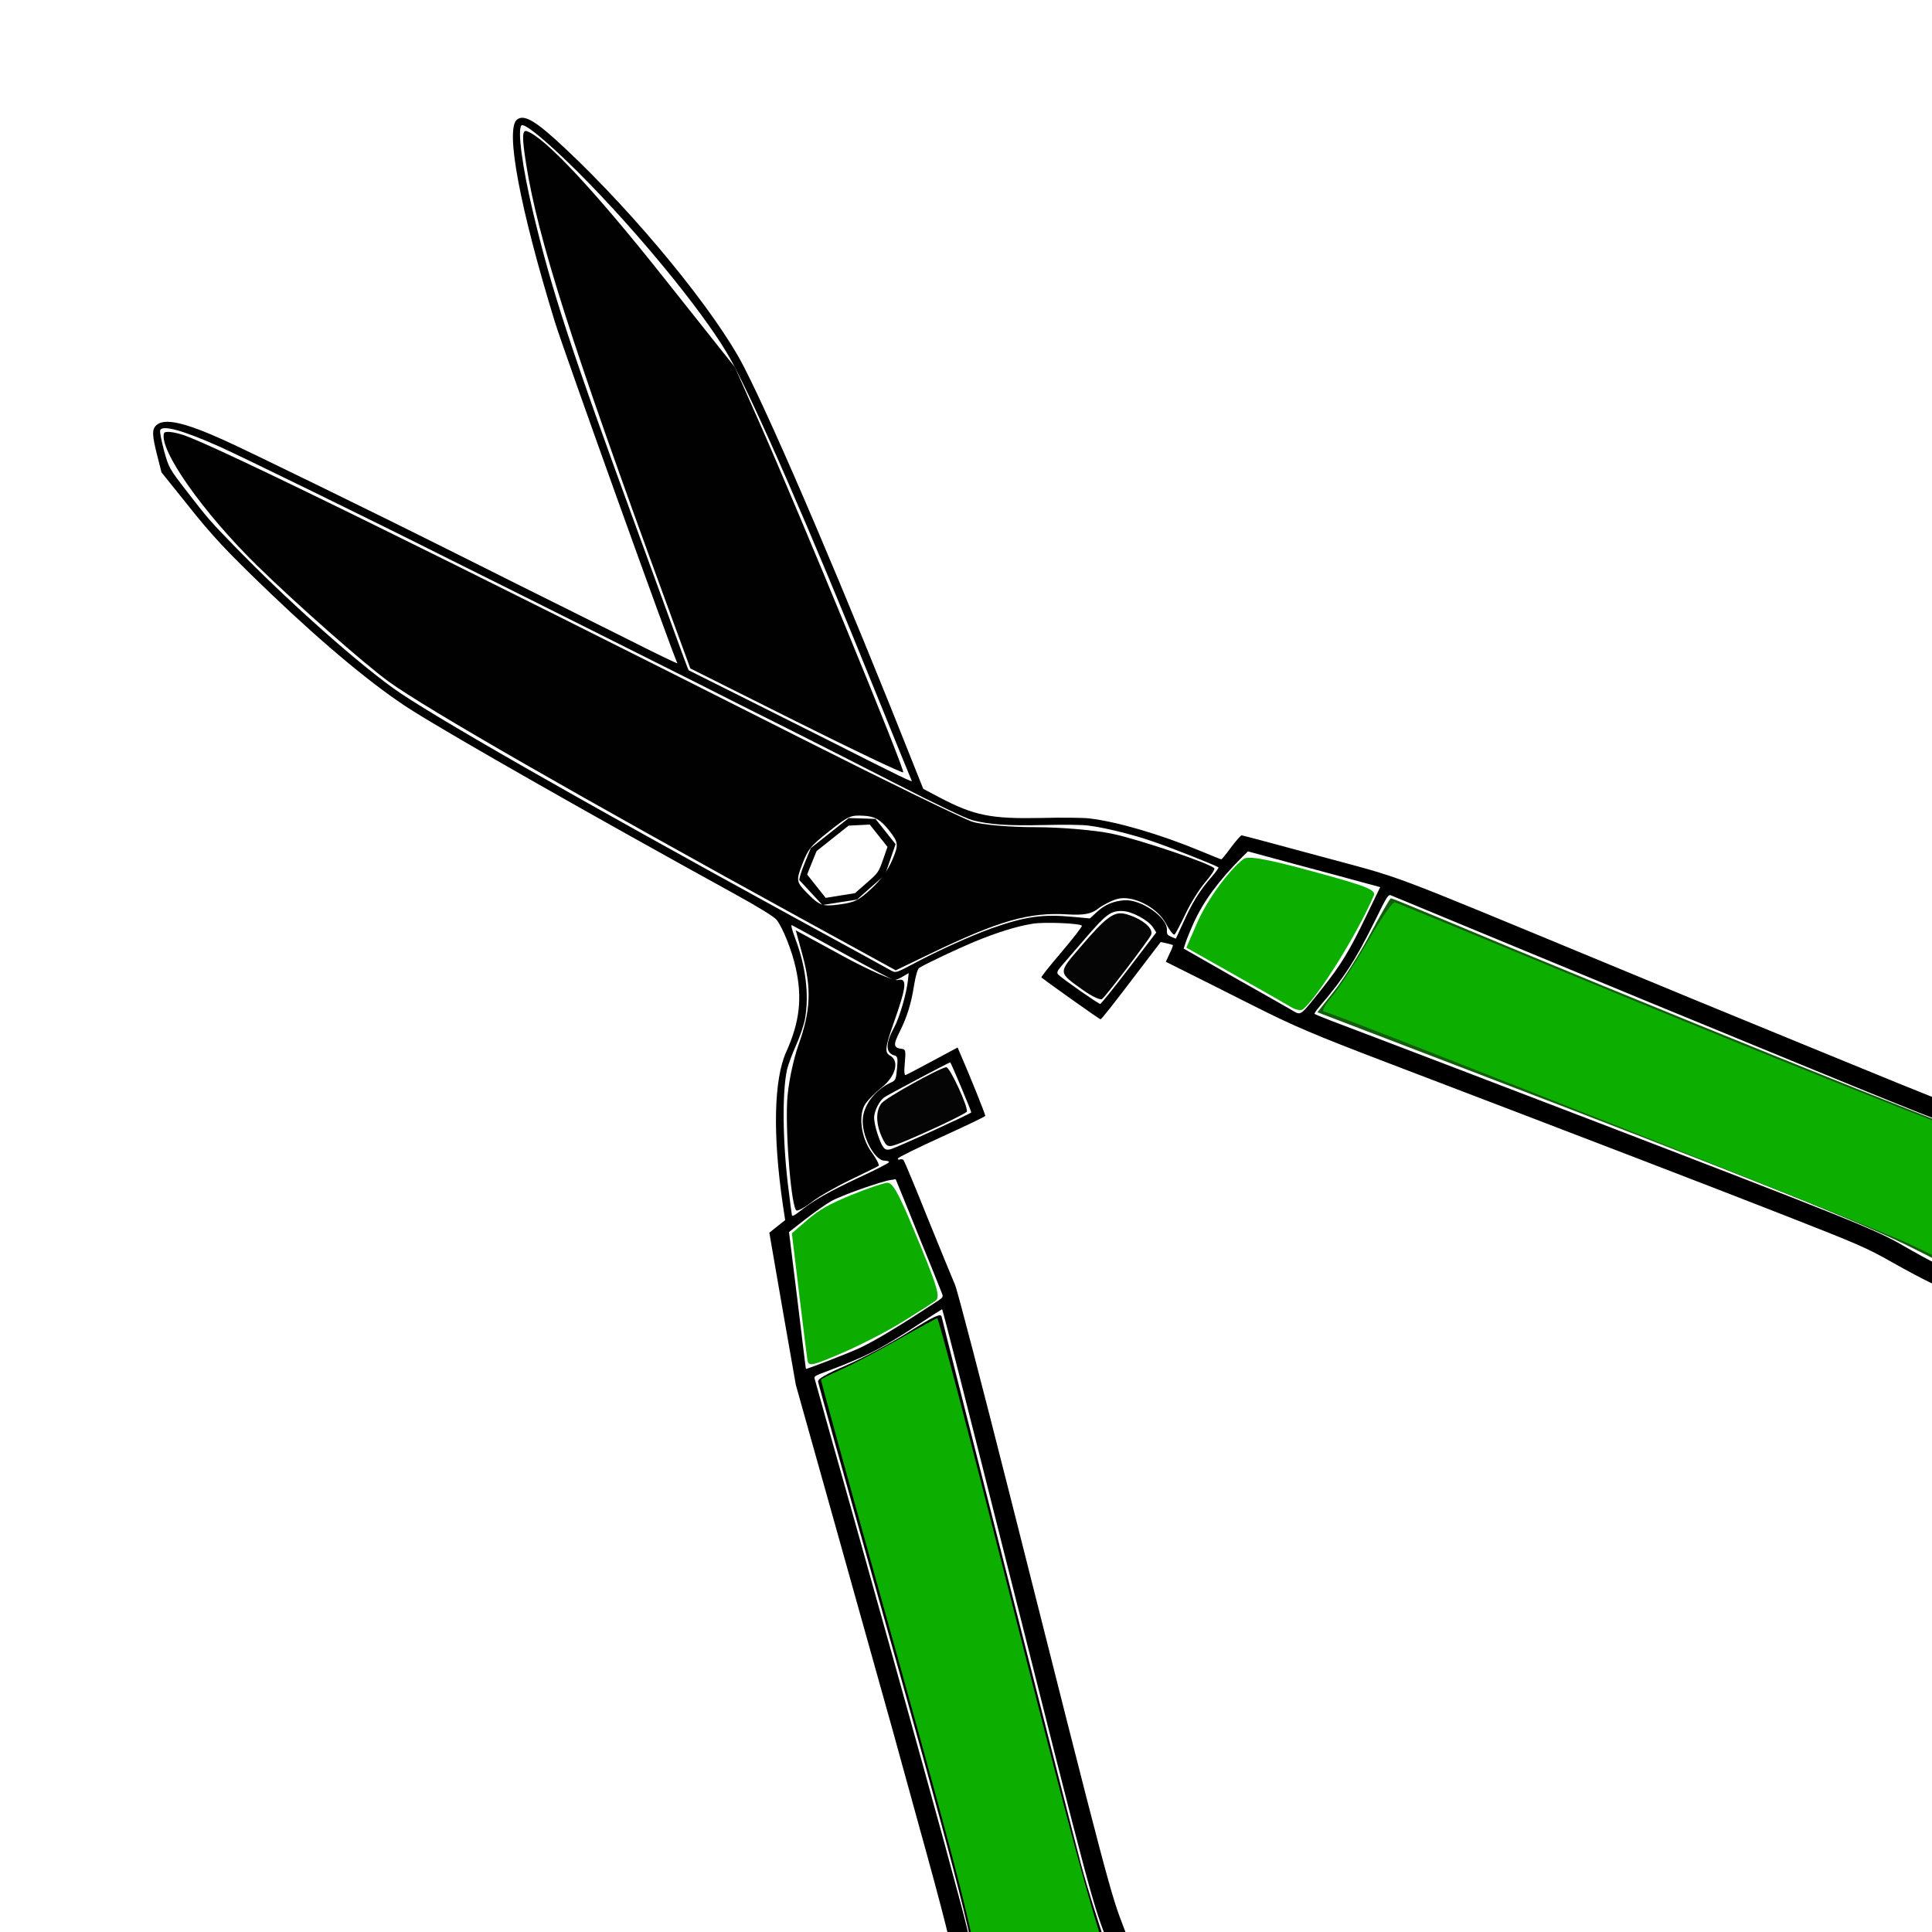
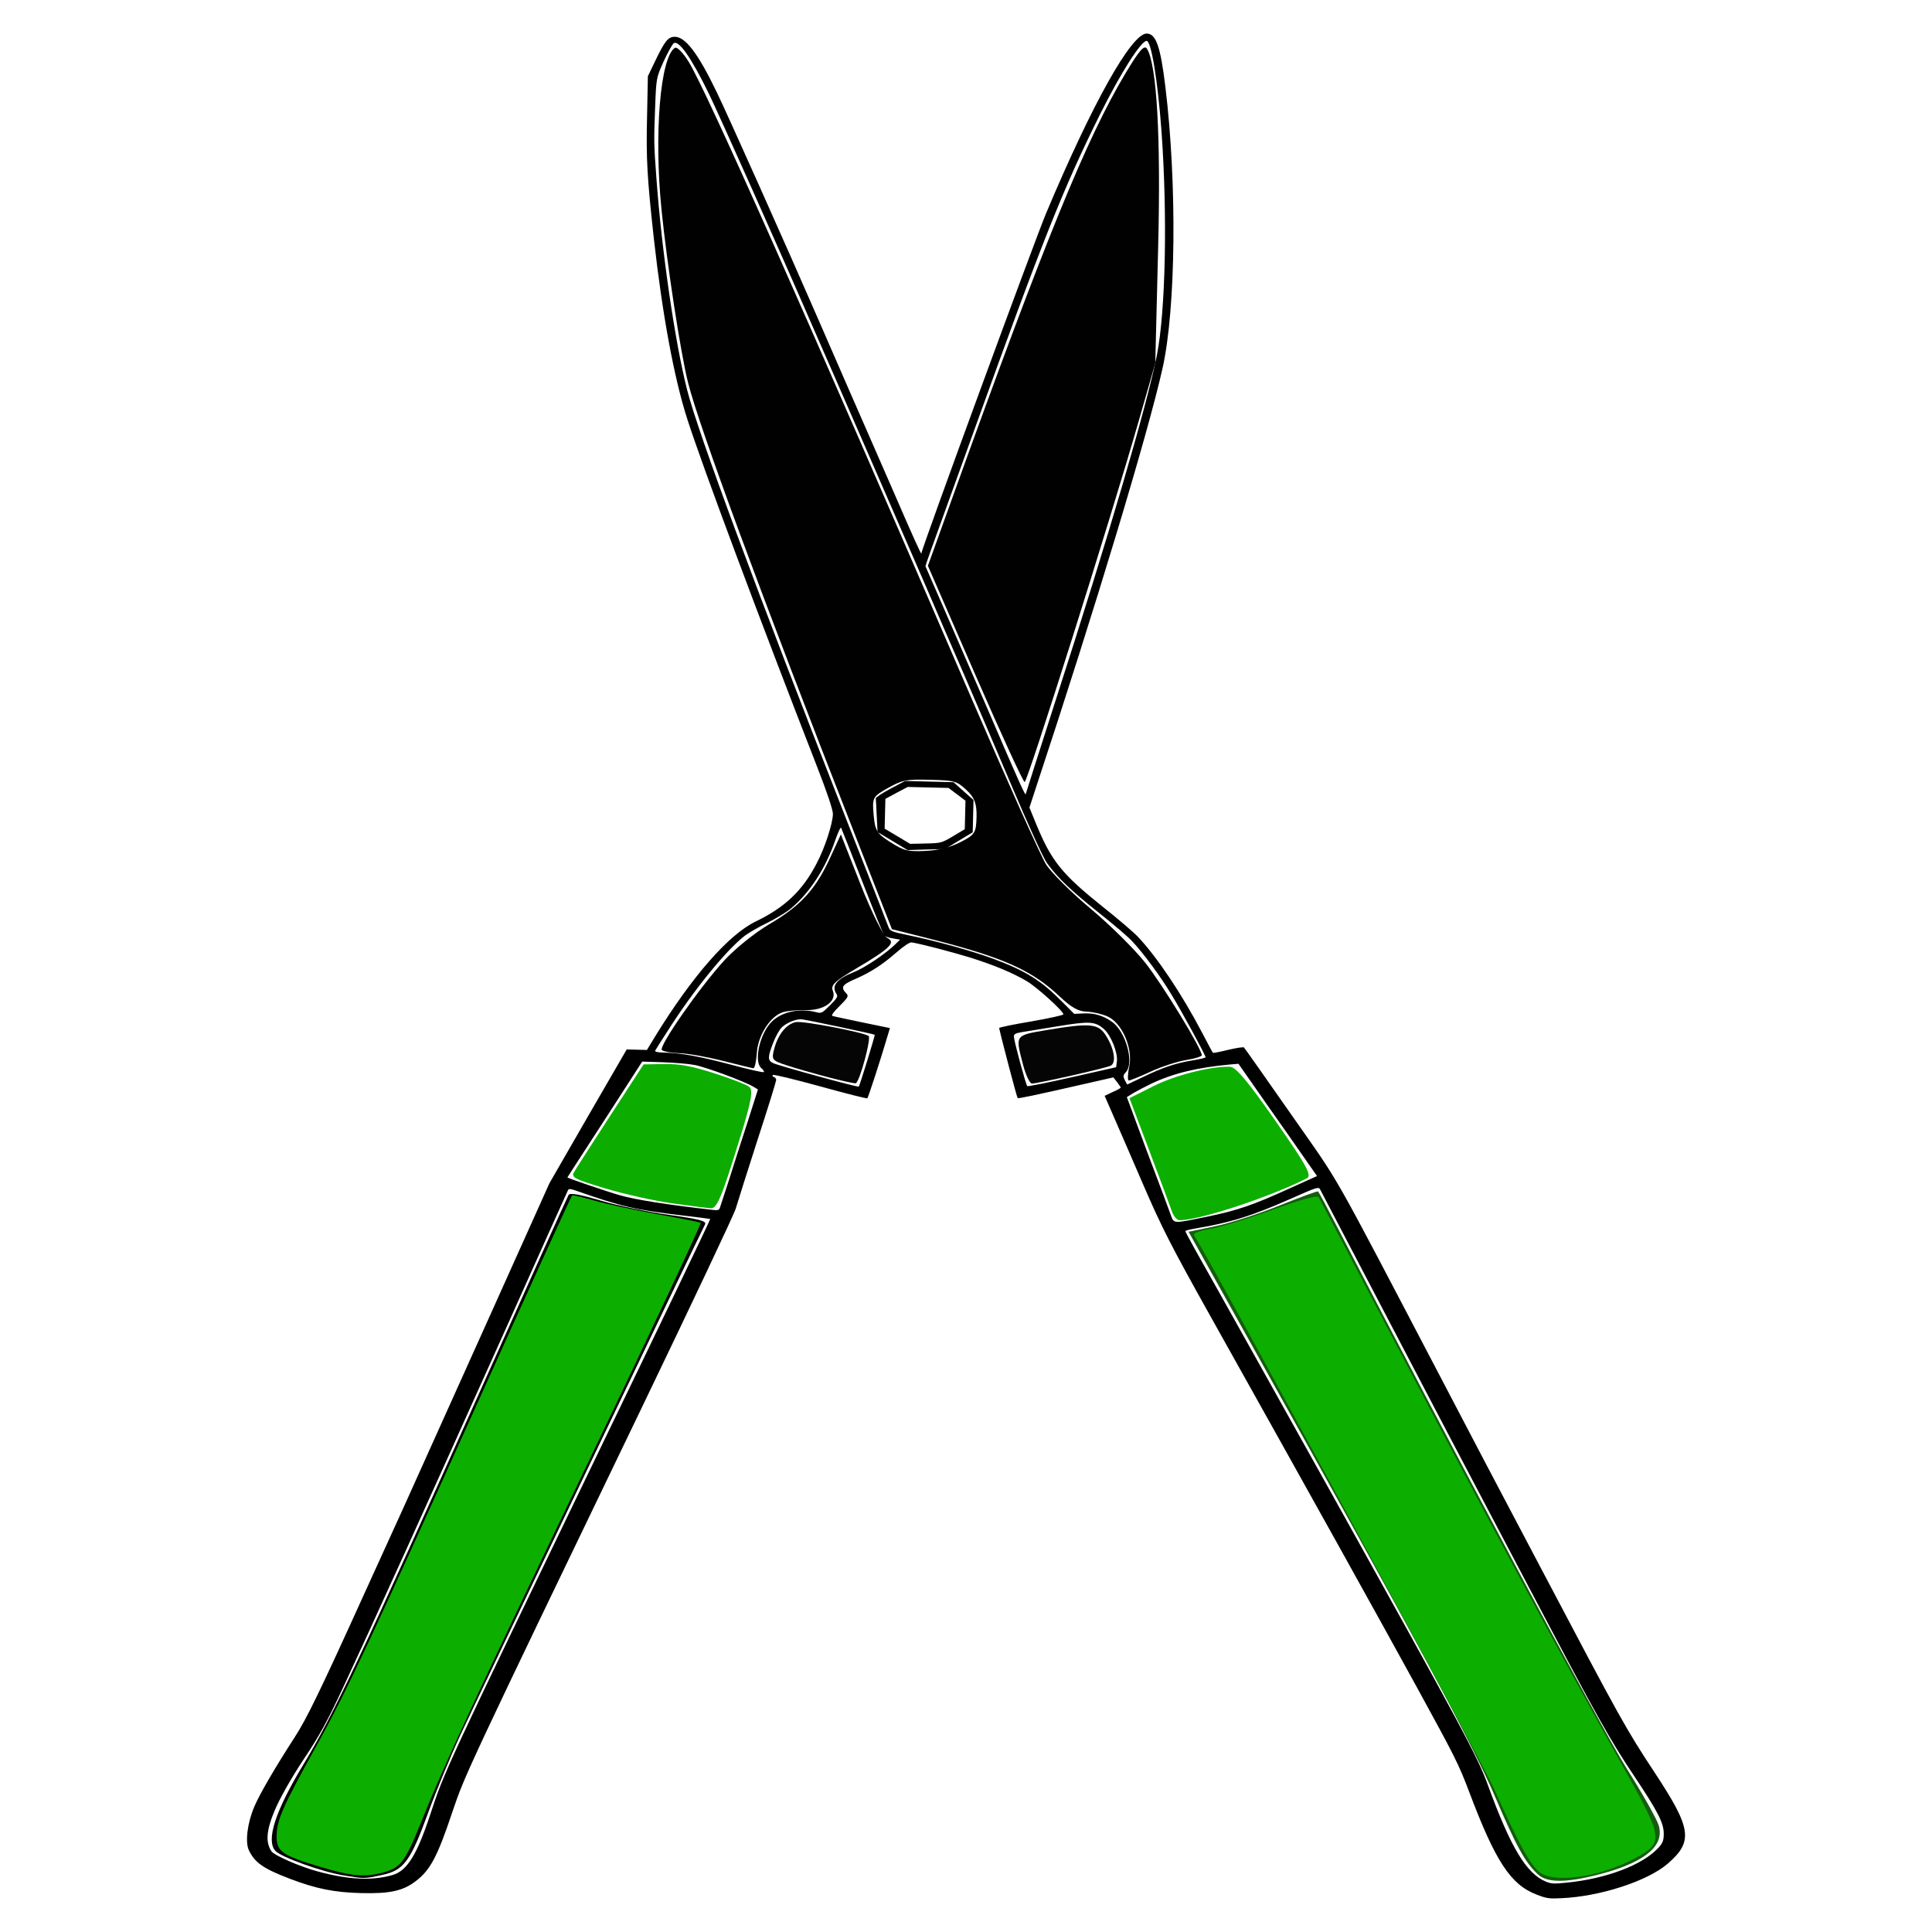
<svg xmlns="http://www.w3.org/2000/svg" width="140mm" height="140mm" viewBox="0 0 140 140" version="1.1" id="svg1">
  <defs id="defs1" />
-   <path d="m 71.959,151.412 c 0.902,0.412 1.666,0.348 3.642,-0.339 1.876,-0.648 3.068,-1.295 4.591,-2.505 1.614,-1.282 2.207,-2.052 2.464,-3.153 0.312,-1.335 0.084,-2.391 -1.178,-5.614 -1.022,-2.64 -1.069,-2.792 -8.337,-31.614 -1.992,-7.875 -3.755,-14.668 -3.935,-15.082 -0.18,-0.414 -1.072,-2.586 -1.98,-4.827 -0.897,-2.25 -1.69,-4.134 -1.749,-4.209 -0.053,-0.067 -0.181,-0.087 -0.28,-0.049 -0.081,0.038 -0.144,0.006 -0.131,-0.072 0.012,-0.078 1.44,-0.777 3.168,-1.566 1.717,-0.779 3.14,-1.461 3.165,-1.523 0.012,-0.078 -1.025,-2.691 -1.877,-4.65 l -0.13,-0.304 -1.793,0.963 c -0.99,0.528 -1.875,1 -1.963,1.029 -0.104,0.056 -0.133,-0.261 -0.07,-0.882 0.075,-0.793 0.05,-0.964 -0.145,-0.999 -0.691,-0.076 -0.729,-0.264 -0.208,-1.289 0.519,-1.051 0.816,-2.007 1.021,-3.311 0.116,-0.717 0.26,-1.212 0.387,-1.286 0.616,-0.367 2.709,-1.35 3.946,-1.871 1.704,-0.702 3.056,-1.123 4.268,-1.325 0.856,-0.136 3.424,-0.03 3.563,0.145 0.04,0.05 -0.62,0.9 -1.461,1.894 -0.848,0.986 -1.503,1.819 -1.476,1.852 0.422,0.344 4.213,3.04 4.285,3.037 0.072,-0.003 0.722,-0.818 3.098,-3.942 l 1.262,-1.655 0.421,0.087 c 0.226,0.051 0.441,0.112 0.461,0.137 0.026,0.033 -0.085,0.312 -0.243,0.628 l -0.265,0.577 1.385,0.693 c 0.767,0.382 2.982,1.49 4.904,2.463 3.026,1.523 4.373,2.098 9.802,4.171 14.734,5.62 23.411,8.959 28.819,11.077 5.278,2.071 5.805,2.291 7.717,3.368 4.67,2.636 6.601,3.222 8.495,2.573 0.734,-0.243 0.895,-0.344 1.548,-0.945 2.086,-1.901 4.009,-4.965 4.32,-6.883 0.388,-2.428 -0.306,-3.045 -4.958,-4.445 -3.626,-1.087 -4.43,-1.4 -15.739,-6.045 -1.4,-0.573 -3.377,-1.38 -4.399,-1.805 -1.034,-0.415 -5.286,-2.174 -9.457,-3.901 -17.144,-7.09 -14.927,-6.251 -21.204,-7.954 -3.081,-0.836 -5.659,-1.524 -5.738,-1.529 -0.061,-0.006 -0.41,0.394 -0.761,0.862 -0.355,0.486 -0.676,0.876 -0.712,0.878 -0.036,0.001 -0.724,-0.281 -1.523,-0.611 -2.925,-1.209 -6.046,-2.127 -8.065,-2.358 -0.449,-0.051 -1.983,-0.069 -3.399,-0.031 -3.722,0.076 -4.911,-0.162 -7.455,-1.497 L 66.902,57.162 66.358,55.8 C 61.313,43.054 56.143,30.923 53.883,26.536 51.86,22.613 46.126,15.605 40.971,10.772 38.841,8.768 37.986,8.251 37.463,8.667 c -0.864,0.686 0.199,6.364 2.744,14.656 0.63,2.054 8.623,24.321 8.876,24.732 0.066,0.083 -1.31,-0.576 -4.125,-1.996 -1.354,-0.677 -3.319,-1.658 -4.36,-2.175 -1.84,-0.916 -3.767,-1.872 -8.297,-4.144 -4.53,-2.272 -14.621,-7.205 -16.05,-7.836 -2.897,-1.313 -4.35,-1.626 -4.924,-1.089 -0.326,0.313 -0.316,0.699 0.088,2.281 l 0.287,1.131 1.831,2.282 c 1.886,2.374 2.851,3.402 6.05,6.472 4.006,3.829 7.588,6.799 10.235,8.474 3.05,1.926 13.296,7.754 23.341,13.282 1.741,0.954 2.936,1.69 3.115,1.914 0.443,0.558 1.126,2.258 1.391,3.501 0.483,2.171 0.279,3.922 -0.689,6.064 -0.901,1.993 -0.989,5.99 -0.254,11.045 l 0.174,1.153 -0.58,0.46 -0.568,0.451 0.955,5.519 0.966,5.51 3.051,10.865 c 1.674,5.981 3.445,12.318 3.947,14.094 0.484,1.776 1.291,4.682 1.781,6.466 2.029,7.315 2.613,9.637 2.801,11.227 0.321,2.598 0.683,4.757 0.983,5.741 0.364,1.205 1.131,2.404 1.727,2.664 z m -0.392,-3.317 c -0.296,-0.933 -0.615,-2.664 -0.791,-4.263 -0.217,-2.07 -0.46,-3.263 -1.139,-5.821 -1.275,-4.803 -3.736,-13.664 -7.671,-27.672 -1.604,-5.683 -2.932,-10.389 -2.945,-10.474 -0.021,-0.119 0.088,-0.192 0.504,-0.346 3.242,-1.216 4.17,-1.682 7.051,-3.562 0.901,-0.593 1.665,-1.078 1.694,-1.088 0.036,-0.001 2.09,8.069 4.563,17.926 6.377,25.344 6.324,25.114 7.533,28.176 1.155,2.901 1.337,4.251 0.718,5.151 -0.863,1.27 -2.242,2.311 -4.307,3.259 -1.233,0.572 -3.146,1.127 -3.513,1.038 -0.736,-0.203 -1.243,-0.888 -1.696,-2.322 z M 57.788,94.227 57.175,89.279 58.352,88.357 c 0.654,-0.506 1.495,-1.106 1.882,-1.318 0.687,-0.396 3.564,-1.418 4.307,-1.532 l 0.363,-0.057 0.965,2.359 c 0.522,1.311 1.262,3.128 1.648,4.058 0.375,0.939 0.72,1.793 0.765,1.92 0.072,0.16 0.007,0.266 -0.251,0.431 -2.77,1.834 -4.844,3.073 -5.875,3.525 -0.932,0.414 -3.727,1.493 -3.76,1.451 -0.007,-0.008 -0.277,-2.239 -0.608,-4.966 z M 11.888,32.665 c -0.183,-0.697 -0.315,-1.353 -0.282,-1.475 0.125,-0.426 1.64,-0.012 4.281,1.165 1.647,0.743 10.978,5.302 16.594,8.125 1.191,0.589 3.007,1.498 4.048,2.016 3.624,1.809 9.407,4.702 14.187,7.101 1.679,0.854 4.462,2.257 6.178,3.11 1.722,0.861 5.299,2.68 7.959,4.045 2.879,1.477 5.152,2.565 5.618,2.685 1.274,0.32 2.548,0.408 5.189,0.348 1.362,-0.036 2.8,-0.023 3.201,0.039 1.171,0.144 3.197,0.64 4.603,1.127 1.417,0.477 4.748,1.8 4.834,1.908 0.026,0.033 -0.242,0.396 -0.591,0.796 -0.793,0.915 -1.32,1.769 -1.977,3.228 l -0.524,1.137 -0.328,-0.133 c -0.279,-0.118 -0.339,-0.193 -0.319,-0.494 0.054,-0.912 -1.89,-2.263 -3.12,-2.155 -0.765,0.064 -1.377,0.32 -1.935,0.831 L 78.977,66.552 77.797,66.443 c -2.228,-0.214 -3.495,-0.036 -5.927,0.822 -1.5,0.539 -3.944,1.639 -5.749,2.61 -1.146,0.611 -1.222,0.631 -1.517,0.471 -0.169,-0.096 -3.338,-1.846 -7.056,-3.866 C 41.57,57.732 31.038,51.708 28.468,49.85 25.556,47.747 20.617,43.327 16.893,39.478 15.171,37.707 15.005,37.499 13.579,35.656 12.245,33.93 12.245,33.93 11.888,32.665 Z m 45.283,53.763 c -0.462,-3.451 -0.507,-7.22 -0.143,-8.908 0.093,-0.373 0.388,-1.192 0.674,-1.812 0.279,-0.629 0.565,-1.482 0.632,-1.888 0.311,-1.755 0.045,-3.84 -0.712,-5.821 -0.216,-0.576 -0.331,-1 -0.244,-0.961 0.087,0.04 1.752,0.945 3.7,2.021 1.941,1.067 3.611,1.955 3.707,1.96 0.103,0.013 0.372,-0.092 0.619,-0.247 l 0.444,-0.258 -0.05,0.474 c -0.097,0.974 -0.616,2.772 -1.015,3.483 -0.63,1.167 -0.624,1.828 0.045,2.016 0.208,0.052 0.244,0.214 0.175,0.921 -0.082,0.853 -0.087,0.871 -0.505,1.067 -1.057,0.513 -1.86,1.532 -1.969,2.515 -0.146,1.217 0.815,3.103 1.567,3.117 0.204,6.6e-4 0.341,0.055 0.326,0.108 -0.019,0.069 -0.981,0.562 -2.162,1.106 -2.174,1.02 -3.311,1.666 -4.3,2.451 -0.386,0.307 -0.561,0.391 -0.575,0.28 -0.017,-0.068 -0.119,-0.803 -0.214,-1.623 z m 6.416,-4.268 c -0.153,-0.449 -0.266,-1.012 -0.242,-1.262 0.05,-0.474 0.371,-1.096 0.712,-1.367 0.193,-0.153 4.708,-2.544 4.798,-2.548 0.054,-0.002 1.539,3.547 1.526,3.625 -0.006,0.086 -5.445,2.573 -5.865,2.675 -0.419,0.102 -0.57,-0.064 -0.929,-1.123 z M 48.713,45.372 C 48.074,43.61 46.964,40.579 46.257,38.64 41.298,25.092 39.999,21.124 38.617,15.346 37.846,12.113 37.476,9.336 37.794,9.083 c 0.261,-0.208 2.449,1.683 5.003,4.314 4.278,4.428 8.602,9.826 10.169,12.685 1.818,3.339 5.707,12.248 10.363,23.781 1.487,3.669 2.724,6.696 2.737,6.712 0.132,0.167 -0.796,-0.278 -5.883,-2.855 -4.811,-2.416 -10.226,-5.125 -10.282,-5.149 -0.018,6.96e-4 -0.55,-1.439 -1.189,-3.2 z m 28.173,24.662 c 0.206,-0.231 0.976,-1.128 1.719,-1.99 1.552,-1.803 1.877,-2.048 2.726,-2.029 0.68,0.017 1.875,0.657 2.22,1.185 l 0.237,0.369 -1.981,2.593 c -1.081,1.416 -2.024,2.586 -2.078,2.588 -0.126,0.005 -2.792,-1.858 -3.04,-2.123 -0.13,-0.141 -0.079,-0.263 0.197,-0.592 z m 9.606,-3.146 c 0.731,-1.6 1.809,-3.067 3.523,-4.783 l 0.415,-0.411 3.545,0.962 c 1.949,0.517 4.102,1.103 4.789,1.291 l 1.251,0.338 -1.003,2.074 c -1.217,2.529 -1.829,3.532 -3.15,5.206 -1.707,2.144 -1.56,2.027 -2.237,1.641 -0.314,-0.185 -2.208,-1.263 -4.22,-2.395 l -3.632,-2.075 0.167,-0.513 c 0.105,-0.287 0.35,-0.89 0.552,-1.335 z m 9.116,6.061 c 1.762,-2.052 2.611,-3.365 4.004,-6.184 0.942,-1.917 0.986,-1.979 1.223,-1.868 0.136,0.055 1.766,0.73 3.62,1.5 1.853,0.77 4.587,1.9 6.074,2.513 8.504,3.518 9.942,4.114 15.989,6.594 1.177,0.478 3.254,1.342 4.623,1.899 9.636,3.963 11.312,4.602 14.334,5.49 3.022,0.888 3.884,1.249 4.385,1.857 0.296,0.349 0.378,0.569 0.351,1.025 -0.081,1.695 -1.465,4.153 -3.497,6.216 -0.621,0.642 -0.786,0.76 -1.168,0.887 -1.463,0.469 -3.553,-0.249 -7.707,-2.655 -1.864,-1.087 -3.884,-1.902 -22.424,-9.023 -2.826,-1.084 -16.832,-6.441 -18.834,-7.187 -0.699,-0.273 -1.293,-0.508 -1.32,-0.541 -0.038,-0.024 0.125,-0.262 0.347,-0.52 z" id="path1" style="fill:#000000;stroke:none;stroke-width:0.012" />
-   <path d="m 58.809,64.732 0.783,0.846 1.254,-0.195 1.254,-0.195 1.011,-0.898 1.017,-0.89 0.382,-1.105 0.387,-1.123 -0.728,-0.916 -0.728,-0.916 -0.97,-0.031 -0.97,-0.031 -1.375,1.092 -1.375,1.092 -0.459,1.126 c -0.249,0.619 -0.415,1.158 -0.357,1.208 0.051,0.041 0.443,0.464 0.874,0.937 z m 0.019,-2.216 0.347,-0.846 1.159,-0.921 1.159,-0.921 0.767,-0.038 0.767,-0.038 0.642,0.808 0.642,0.808 -0.328,0.94 c -0.319,0.905 -0.346,0.941 -1.177,1.669 l -0.853,0.746 -1.07,0.17 -1.052,0.17 -0.675,-0.85 -0.668,-0.841 z" id="path2" style="fill:#000000;stroke:none;stroke-width:0.012" />
-   <path style="fill:#145d0f;fill-opacity:1;fill-rule:nonzero;stroke:none;stroke-width:0.259" d="m 144.751,92.85 c -1.261,-0.063 -2.492,-0.543 -6.072,-2.367 -3.452,-1.759 -11.728,-5.073 -33.157,-13.278 l -10.059,-3.852 1.228,-1.55 c 0.676,-0.853 1.848,-2.711 2.606,-4.13 0.758,-1.419 1.429,-2.58 1.493,-2.58 0.064,-1.36e-4 1.326,0.507 2.805,1.128 16.05,6.73 38.024,15.605 41.056,16.582 2.093,0.674 4.137,1.445 4.543,1.715 1.359,0.901 0.892,2.924 -1.372,5.938 -1.265,1.684 -2.231,2.437 -3.072,2.395 z" id="path53" />
-   <path style="fill:#000100;fill-opacity:1;fill-rule:nonzero;stroke:none;stroke-width:0.259" d="m 78.396,148.4 c -1.364,0.807 -4.352,1.903 -4.945,1.813 -1.029,-0.156 -1.855,-2.215 -2.455,-6.12 -0.648,-4.217 -1.828,-8.753 -7.688,-29.549 -2.194,-7.786 -4.008,-14.28 -4.031,-14.43 -0.029,-0.19 0.598,-0.55 2.069,-1.186 1.161,-0.502 3.169,-1.574 4.462,-2.382 1.884,-1.177 2.367,-1.402 2.427,-1.13 0.207,0.937 9.414,37.114 10.105,39.704 0.441,1.652 1.262,4.28 1.825,5.839 1.286,3.562 1.335,4.363 0.343,5.631 -0.827,1.058 -0.795,1.03 -2.111,1.809 z" id="path54" />
-   <path style="fill:#000100;fill-opacity:1;fill-rule:nonzero;stroke:none;stroke-width:0.259" d="M 57.662,52.261 50.023,48.437 48.217,43.505 C 41.399,24.885 38.98,17.303 38.123,11.868 37.82,9.948 37.833,9.389 38.177,9.506 c 1.301,0.443 4.871,4.255 9.818,10.484 l 5.258,6.62 1.768,3.994 c 2.97,6.708 10.589,25.236 10.43,25.362 -0.082,0.065 -3.587,-1.602 -7.789,-3.706 z" id="path56" />
-   <path style="fill:#000100;fill-opacity:1;fill-rule:nonzero;stroke:none;stroke-width:0.259" d="m 61.623,85.494 c -1.043,0.5 -2.283,1.211 -2.757,1.58 -0.473,0.369 -0.984,0.661 -1.134,0.649 -0.357,-0.028 -0.813,-5.196 -0.695,-7.872 0.052,-1.17 0.42,-3 0.84,-4.178 0.871,-2.44 0.937,-4.037 0.269,-6.489 l -0.481,-1.767 3.424,1.867 c 1.884,1.028 3.664,1.808 3.959,1.735 0.715,-0.176 0.656,0.441 -0.296,3.13 -0.612,1.728 -0.657,2.131 -0.262,2.34 0.708,0.376 0.419,1.502 -0.591,2.304 -0.448,0.356 -0.979,0.888 -1.181,1.182 -0.539,0.786 -0.335,2.452 0.427,3.497 0.367,0.503 0.601,0.959 0.52,1.013 -0.081,0.054 -1,0.508 -2.043,1.008 z" id="path57" />
-   <path style="fill:#0caf00;fill-opacity:1;fill-rule:nonzero;stroke:none;stroke-width:0.259" d="m 76.709,149.008 c -2.716,1.166 -3.18,1.198 -3.918,0.269 -0.7,-0.881 -0.993,-1.915 -1.938,-6.828 -0.843,-4.383 -1.819,-8.093 -7.126,-27.086 -2.35,-8.41 -4.255,-15.337 -4.233,-15.392 0.022,-0.055 0.69,-0.389 1.484,-0.742 0.794,-0.353 2.645,-1.325 4.112,-2.161 1.467,-0.836 2.74,-1.531 2.827,-1.544 0.088,-0.013 2.295,8.379 4.904,18.65 4.749,18.693 5.923,23.079 7.411,27.689 0.947,2.934 0.974,3.462 0.234,4.519 -0.814,1.164 -1.549,1.677 -3.758,2.626 z" id="path59" />
-   <g id="g1" transform="rotate(-41.03451,69.99999,70.00003)">
-     <path style="fill:#000100;fill-opacity:1;fill-rule:nonzero;stroke:none;stroke-width:0.259" d="m 82.952,77.155 c 0.296,-1.307 -0.481,-3.161 -1.523,-3.636 -0.407,-0.186 -1.092,-0.353 -1.522,-0.373 -0.571,-0.026 -1.081,-0.33 -1.89,-1.126 -2.004,-1.972 -4.053,-2.931 -9.386,-4.393 L 65.953,66.893 63.414,59.997 C 56.933,42.395 52.71,30.211 51.971,26.977 51.478,24.823 50.627,18.416 50.306,14.445 49.86,8.944 50.439,3.346 51.518,2.721 c 0.146,-0.085 0.581,0.378 0.965,1.027 1.244,2.101 8.148,18.518 19.461,46.27 2.53,6.207 4.897,11.782 5.259,12.388 0.362,0.606 1.786,2.082 3.164,3.281 1.378,1.198 3.131,3.004 3.896,4.013 1.214,1.6 3.976,6.332 3.956,6.778 -0.004,0.088 -0.527,0.234 -1.162,0.325 -0.635,0.091 -1.792,0.445 -2.57,0.785 -0.778,0.341 -1.495,0.616 -1.592,0.612 -0.097,-0.004 -0.072,-0.475 0.057,-1.045 z M 71.054,60.68 c 1.049,-0.511 1.141,-0.649 1.192,-1.794 0.043,-0.954 -0.115,-1.407 -0.682,-1.958 -0.695,-0.676 -0.846,-0.722 -2.634,-0.804 -1.713,-0.079 -2.008,-0.028 -3.059,0.534 -1.12,0.599 -1.16,0.669 -1.078,1.918 0.075,1.144 0.214,1.381 1.18,2.015 0.984,0.645 1.24,0.714 2.519,0.681 0.958,-0.025 1.796,-0.219 2.561,-0.591 z" id="path55" />
-     <path style="fill:#0caf00;fill-opacity:1;fill-rule:nonzero;stroke:none;stroke-width:0.259" d="m 111.424,136.088 c -0.671,-0.645 -1.445,-2.154 -3.059,-5.964 -0.941,-2.221 -19.528,-38.236 -20.97,-40.63 -0.077,-0.128 0.439,-0.316 1.149,-0.418 0.709,-0.102 2.753,-0.682 4.541,-1.289 2.093,-0.71 3.304,-1.014 3.397,-0.854 0.079,0.137 2.629,5.232 5.665,11.322 6.144,12.323 11.695,23.161 15.533,30.331 2.867,5.357 2.895,5.6 0.759,6.695 -2.641,1.353 -6.04,1.744 -7.016,0.807 z" id="path58" />
-     <path style="fill:#0caf00;fill-opacity:1;fill-rule:nonzero;stroke:none;stroke-width:0.259" d="m 85.821,87.73 c -0.114,-0.357 -0.814,-2.359 -1.555,-4.449 l -1.348,-3.8 1.748,-0.834 c 1.612,-0.77 4.154,-1.361 5.578,-1.297 0.419,0.019 1.28,1.086 3.225,3.999 2.234,3.346 2.577,4.01 2.17,4.204 -2.782,1.33 -7.921,2.901 -9.289,2.84 -0.177,-0.008 -0.415,-0.306 -0.529,-0.663 z" id="path60" />
+   <g id="g2" transform="rotate(39.88577,68.87745,68.44396)">
+     <path d="m 71.959,151.412 c 0.902,0.412 1.666,0.348 3.642,-0.339 1.876,-0.648 3.068,-1.295 4.591,-2.505 1.614,-1.282 2.207,-2.052 2.464,-3.153 0.312,-1.335 0.084,-2.391 -1.178,-5.614 -1.022,-2.64 -1.069,-2.792 -8.337,-31.614 -1.992,-7.875 -3.755,-14.668 -3.935,-15.082 -0.18,-0.414 -1.072,-2.586 -1.98,-4.827 -0.897,-2.25 -1.69,-4.134 -1.749,-4.209 -0.053,-0.067 -0.181,-0.087 -0.28,-0.049 -0.081,0.038 -0.144,0.006 -0.131,-0.072 0.012,-0.078 1.44,-0.777 3.168,-1.566 1.717,-0.779 3.14,-1.461 3.165,-1.523 0.012,-0.078 -1.025,-2.691 -1.877,-4.65 l -0.13,-0.304 -1.793,0.963 c -0.99,0.528 -1.875,1 -1.963,1.029 -0.104,0.056 -0.133,-0.261 -0.07,-0.882 0.075,-0.793 0.05,-0.964 -0.145,-0.999 -0.691,-0.076 -0.729,-0.264 -0.208,-1.289 0.519,-1.051 0.816,-2.007 1.021,-3.311 0.116,-0.717 0.26,-1.212 0.387,-1.286 0.616,-0.367 2.709,-1.35 3.946,-1.871 1.704,-0.702 3.056,-1.123 4.268,-1.325 0.856,-0.136 3.424,-0.03 3.563,0.145 0.04,0.05 -0.62,0.9 -1.461,1.894 -0.848,0.986 -1.503,1.819 -1.476,1.852 0.422,0.344 4.213,3.04 4.285,3.037 0.072,-0.003 0.722,-0.818 3.098,-3.942 l 1.262,-1.655 0.421,0.087 c 0.226,0.051 0.441,0.112 0.461,0.137 0.026,0.033 -0.085,0.312 -0.243,0.628 l -0.265,0.577 1.385,0.693 c 0.767,0.382 2.982,1.49 4.904,2.463 3.026,1.523 4.373,2.098 9.802,4.171 14.734,5.62 23.411,8.959 28.819,11.077 5.278,2.071 5.805,2.291 7.717,3.368 4.67,2.636 6.601,3.222 8.495,2.573 0.734,-0.243 0.895,-0.344 1.548,-0.945 2.086,-1.901 4.009,-4.965 4.32,-6.883 0.388,-2.428 -0.306,-3.045 -4.958,-4.445 -3.626,-1.087 -4.43,-1.4 -15.739,-6.045 -1.4,-0.573 -3.377,-1.38 -4.399,-1.805 -1.034,-0.415 -5.286,-2.174 -9.457,-3.901 -17.144,-7.09 -14.927,-6.251 -21.204,-7.954 -3.081,-0.836 -5.659,-1.524 -5.738,-1.529 -0.061,-0.006 -0.41,0.394 -0.761,0.862 -0.355,0.486 -0.676,0.876 -0.712,0.878 -0.036,0.001 -0.724,-0.281 -1.523,-0.611 -2.925,-1.209 -6.046,-2.127 -8.065,-2.358 -0.449,-0.051 -1.983,-0.069 -3.399,-0.031 -3.722,0.076 -4.911,-0.162 -7.455,-1.497 L 66.902,57.162 66.358,55.8 C 61.313,43.054 56.143,30.923 53.883,26.536 51.86,22.613 46.126,15.605 40.971,10.772 38.841,8.768 37.986,8.251 37.463,8.667 c -0.864,0.686 0.199,6.364 2.744,14.656 0.63,2.054 8.623,24.321 8.876,24.732 0.066,0.083 -1.31,-0.576 -4.125,-1.996 -1.354,-0.677 -3.319,-1.658 -4.36,-2.175 -1.84,-0.916 -3.767,-1.872 -8.297,-4.144 -4.53,-2.272 -14.621,-7.205 -16.05,-7.836 -2.897,-1.313 -4.35,-1.626 -4.924,-1.089 -0.326,0.313 -0.316,0.699 0.088,2.281 l 0.287,1.131 1.831,2.282 c 1.886,2.374 2.851,3.402 6.05,6.472 4.006,3.829 7.588,6.799 10.235,8.474 3.05,1.926 13.296,7.754 23.341,13.282 1.741,0.954 2.936,1.69 3.115,1.914 0.443,0.558 1.126,2.258 1.391,3.501 0.483,2.171 0.279,3.922 -0.689,6.064 -0.901,1.993 -0.989,5.99 -0.254,11.045 l 0.174,1.153 -0.58,0.46 -0.568,0.451 0.955,5.519 0.966,5.51 3.051,10.865 c 1.674,5.981 3.445,12.318 3.947,14.094 0.484,1.776 1.291,4.682 1.781,6.466 2.029,7.315 2.613,9.637 2.801,11.227 0.321,2.598 0.683,4.757 0.983,5.741 0.364,1.205 1.131,2.404 1.727,2.664 z m -0.392,-3.317 c -0.296,-0.933 -0.615,-2.664 -0.791,-4.263 -0.217,-2.07 -0.46,-3.263 -1.139,-5.821 -1.275,-4.803 -3.736,-13.664 -7.671,-27.672 -1.604,-5.683 -2.932,-10.389 -2.945,-10.474 -0.021,-0.119 0.088,-0.192 0.504,-0.346 3.242,-1.216 4.17,-1.682 7.051,-3.562 0.901,-0.593 1.665,-1.078 1.694,-1.088 0.036,-0.001 2.09,8.069 4.563,17.926 6.377,25.344 6.324,25.114 7.533,28.176 1.155,2.901 1.337,4.251 0.718,5.151 -0.863,1.27 -2.242,2.311 -4.307,3.259 -1.233,0.572 -3.146,1.127 -3.513,1.038 -0.736,-0.203 -1.243,-0.888 -1.696,-2.322 z M 57.788,94.227 57.175,89.279 58.352,88.357 c 0.654,-0.506 1.495,-1.106 1.882,-1.318 0.687,-0.396 3.564,-1.418 4.307,-1.532 l 0.363,-0.057 0.965,2.359 c 0.522,1.311 1.262,3.128 1.648,4.058 0.375,0.939 0.72,1.793 0.765,1.92 0.072,0.16 0.007,0.266 -0.251,0.431 -2.77,1.834 -4.844,3.073 -5.875,3.525 -0.932,0.414 -3.727,1.493 -3.76,1.451 -0.007,-0.008 -0.277,-2.239 -0.608,-4.966 z M 11.888,32.665 c -0.183,-0.697 -0.315,-1.353 -0.282,-1.475 0.125,-0.426 1.64,-0.012 4.281,1.165 1.647,0.743 10.978,5.302 16.594,8.125 1.191,0.589 3.007,1.498 4.048,2.016 3.624,1.809 9.407,4.702 14.187,7.101 1.679,0.854 4.462,2.257 6.178,3.11 1.722,0.861 5.299,2.68 7.959,4.045 2.879,1.477 5.152,2.565 5.618,2.685 1.274,0.32 2.548,0.408 5.189,0.348 1.362,-0.036 2.8,-0.023 3.201,0.039 1.171,0.144 3.197,0.64 4.603,1.127 1.417,0.477 4.748,1.8 4.834,1.908 0.026,0.033 -0.242,0.396 -0.591,0.796 -0.793,0.915 -1.32,1.769 -1.977,3.228 l -0.524,1.137 -0.328,-0.133 c -0.279,-0.118 -0.339,-0.193 -0.319,-0.494 0.054,-0.912 -1.89,-2.263 -3.12,-2.155 -0.765,0.064 -1.377,0.32 -1.935,0.831 L 78.977,66.552 77.797,66.443 c -2.228,-0.214 -3.495,-0.036 -5.927,0.822 -1.5,0.539 -3.944,1.639 -5.749,2.61 -1.146,0.611 -1.222,0.631 -1.517,0.471 -0.169,-0.096 -3.338,-1.846 -7.056,-3.866 C 41.57,57.732 31.038,51.708 28.468,49.85 25.556,47.747 20.617,43.327 16.893,39.478 15.171,37.707 15.005,37.499 13.579,35.656 12.245,33.93 12.245,33.93 11.888,32.665 Z m 45.283,53.763 c -0.462,-3.451 -0.507,-7.22 -0.143,-8.908 0.093,-0.373 0.388,-1.192 0.674,-1.812 0.279,-0.629 0.565,-1.482 0.632,-1.888 0.311,-1.755 0.045,-3.84 -0.712,-5.821 -0.216,-0.576 -0.331,-1 -0.244,-0.961 0.087,0.04 1.752,0.945 3.7,2.021 1.941,1.067 3.611,1.955 3.707,1.96 0.103,0.013 0.372,-0.092 0.619,-0.247 l 0.444,-0.258 -0.05,0.474 c -0.097,0.974 -0.616,2.772 -1.015,3.483 -0.63,1.167 -0.624,1.828 0.045,2.016 0.208,0.052 0.244,0.214 0.175,0.921 -0.082,0.853 -0.087,0.871 -0.505,1.067 -1.057,0.513 -1.86,1.532 -1.969,2.515 -0.146,1.217 0.815,3.103 1.567,3.117 0.204,6.6e-4 0.341,0.055 0.326,0.108 -0.019,0.069 -0.981,0.562 -2.162,1.106 -2.174,1.02 -3.311,1.666 -4.3,2.451 -0.386,0.307 -0.561,0.391 -0.575,0.28 -0.017,-0.068 -0.119,-0.803 -0.214,-1.623 z m 6.416,-4.268 c -0.153,-0.449 -0.266,-1.012 -0.242,-1.262 0.05,-0.474 0.371,-1.096 0.712,-1.367 0.193,-0.153 4.708,-2.544 4.798,-2.548 0.054,-0.002 1.539,3.547 1.526,3.625 -0.006,0.086 -5.445,2.573 -5.865,2.675 -0.419,0.102 -0.57,-0.064 -0.929,-1.123 z M 48.713,45.372 C 48.074,43.61 46.964,40.579 46.257,38.64 41.298,25.092 39.999,21.124 38.617,15.346 37.846,12.113 37.476,9.336 37.794,9.083 c 0.261,-0.208 2.449,1.683 5.003,4.314 4.278,4.428 8.602,9.826 10.169,12.685 1.818,3.339 5.707,12.248 10.363,23.781 1.487,3.669 2.724,6.696 2.737,6.712 0.132,0.167 -0.796,-0.278 -5.883,-2.855 -4.811,-2.416 -10.226,-5.125 -10.282,-5.149 -0.018,6.96e-4 -0.55,-1.439 -1.189,-3.2 z m 28.173,24.662 c 0.206,-0.231 0.976,-1.128 1.719,-1.99 1.552,-1.803 1.877,-2.048 2.726,-2.029 0.68,0.017 1.875,0.657 2.22,1.185 l 0.237,0.369 -1.981,2.593 c -1.081,1.416 -2.024,2.586 -2.078,2.588 -0.126,0.005 -2.792,-1.858 -3.04,-2.123 -0.13,-0.141 -0.079,-0.263 0.197,-0.592 z m 9.606,-3.146 c 0.731,-1.6 1.809,-3.067 3.523,-4.783 l 0.415,-0.411 3.545,0.962 c 1.949,0.517 4.102,1.103 4.789,1.291 l 1.251,0.338 -1.003,2.074 c -1.217,2.529 -1.829,3.532 -3.15,5.206 -1.707,2.144 -1.56,2.027 -2.237,1.641 -0.314,-0.185 -2.208,-1.263 -4.22,-2.395 l -3.632,-2.075 0.167,-0.513 c 0.105,-0.287 0.35,-0.89 0.552,-1.335 z m 9.116,6.061 c 1.762,-2.052 2.611,-3.365 4.004,-6.184 0.942,-1.917 0.986,-1.979 1.223,-1.868 0.136,0.055 1.766,0.73 3.62,1.5 1.853,0.77 4.587,1.9 6.074,2.513 8.504,3.518 9.942,4.114 15.989,6.594 1.177,0.478 3.254,1.342 4.623,1.899 9.636,3.963 11.312,4.602 14.334,5.49 3.022,0.888 3.884,1.249 4.385,1.857 0.296,0.349 0.378,0.569 0.351,1.025 -0.081,1.695 -1.465,4.153 -3.497,6.216 -0.621,0.642 -0.786,0.76 -1.168,0.887 -1.463,0.469 -3.553,-0.249 -7.707,-2.655 -1.864,-1.087 -3.884,-1.902 -22.424,-9.023 -2.826,-1.084 -16.832,-6.441 -18.834,-7.187 -0.699,-0.273 -1.293,-0.508 -1.32,-0.541 -0.038,-0.024 0.125,-0.262 0.347,-0.52 z" id="path1" style="fill:#000000;stroke:none;stroke-width:0.012" />
+     <path d="m 58.809,64.732 0.783,0.846 1.254,-0.195 1.254,-0.195 1.011,-0.898 1.017,-0.89 0.382,-1.105 0.387,-1.123 -0.728,-0.916 -0.728,-0.916 -0.97,-0.031 -0.97,-0.031 -1.375,1.092 -1.375,1.092 -0.459,1.126 c -0.249,0.619 -0.415,1.158 -0.357,1.208 0.051,0.041 0.443,0.464 0.874,0.937 z m 0.019,-2.216 0.347,-0.846 1.159,-0.921 1.159,-0.921 0.767,-0.038 0.767,-0.038 0.642,0.808 0.642,0.808 -0.328,0.94 c -0.319,0.905 -0.346,0.941 -1.177,1.669 l -0.853,0.746 -1.07,0.17 -1.052,0.17 -0.675,-0.85 -0.668,-0.841 z" id="path2" style="fill:#000000;stroke:none;stroke-width:0.012" />
+     <path style="fill:#145d0f;fill-opacity:1;fill-rule:nonzero;stroke:none;stroke-width:0.259" d="m 144.751,92.85 c -1.261,-0.063 -2.492,-0.543 -6.072,-2.367 -3.452,-1.759 -11.728,-5.073 -33.157,-13.278 l -10.059,-3.852 1.228,-1.55 c 0.676,-0.853 1.848,-2.711 2.606,-4.13 0.758,-1.419 1.429,-2.58 1.493,-2.58 0.064,-1.36e-4 1.326,0.507 2.805,1.128 16.05,6.73 38.024,15.605 41.056,16.582 2.093,0.674 4.137,1.445 4.543,1.715 1.359,0.901 0.892,2.924 -1.372,5.938 -1.265,1.684 -2.231,2.437 -3.072,2.395 z" id="path53" />
+     <path style="fill:#000100;fill-opacity:1;fill-rule:nonzero;stroke:none;stroke-width:0.259" d="m 78.396,148.4 c -1.364,0.807 -4.352,1.903 -4.945,1.813 -1.029,-0.156 -1.855,-2.215 -2.455,-6.12 -0.648,-4.217 -1.828,-8.753 -7.688,-29.549 -2.194,-7.786 -4.008,-14.28 -4.031,-14.43 -0.029,-0.19 0.598,-0.55 2.069,-1.186 1.161,-0.502 3.169,-1.574 4.462,-2.382 1.884,-1.177 2.367,-1.402 2.427,-1.13 0.207,0.937 9.414,37.114 10.105,39.704 0.441,1.652 1.262,4.28 1.825,5.839 1.286,3.562 1.335,4.363 0.343,5.631 -0.827,1.058 -0.795,1.03 -2.111,1.809 z" id="path54" />
+     <path style="fill:#000100;fill-opacity:1;fill-rule:nonzero;stroke:none;stroke-width:0.259" d="M 57.662,52.261 50.023,48.437 48.217,43.505 C 41.399,24.885 38.98,17.303 38.123,11.868 37.82,9.948 37.833,9.389 38.177,9.506 c 1.301,0.443 4.871,4.255 9.818,10.484 l 5.258,6.62 1.768,3.994 c 2.97,6.708 10.589,25.236 10.43,25.362 -0.082,0.065 -3.587,-1.602 -7.789,-3.706 z" id="path56" />
+     <path style="fill:#000100;fill-opacity:1;fill-rule:nonzero;stroke:none;stroke-width:0.259" d="m 61.623,85.494 c -1.043,0.5 -2.283,1.211 -2.757,1.58 -0.473,0.369 -0.984,0.661 -1.134,0.649 -0.357,-0.028 -0.813,-5.196 -0.695,-7.872 0.052,-1.17 0.42,-3 0.84,-4.178 0.871,-2.44 0.937,-4.037 0.269,-6.489 l -0.481,-1.767 3.424,1.867 c 1.884,1.028 3.664,1.808 3.959,1.735 0.715,-0.176 0.656,0.441 -0.296,3.13 -0.612,1.728 -0.657,2.131 -0.262,2.34 0.708,0.376 0.419,1.502 -0.591,2.304 -0.448,0.356 -0.979,0.888 -1.181,1.182 -0.539,0.786 -0.335,2.452 0.427,3.497 0.367,0.503 0.601,0.959 0.52,1.013 -0.081,0.054 -1,0.508 -2.043,1.008 z" id="path57" />
+     <path style="fill:#0caf00;fill-opacity:1;fill-rule:nonzero;stroke:none;stroke-width:0.259" d="m 76.709,149.008 c -2.716,1.166 -3.18,1.198 -3.918,0.269 -0.7,-0.881 -0.993,-1.915 -1.938,-6.828 -0.843,-4.383 -1.819,-8.093 -7.126,-27.086 -2.35,-8.41 -4.255,-15.337 -4.233,-15.392 0.022,-0.055 0.69,-0.389 1.484,-0.742 0.794,-0.353 2.645,-1.325 4.112,-2.161 1.467,-0.836 2.74,-1.531 2.827,-1.544 0.088,-0.013 2.295,8.379 4.904,18.65 4.749,18.693 5.923,23.079 7.411,27.689 0.947,2.934 0.974,3.462 0.234,4.519 -0.814,1.164 -1.549,1.677 -3.758,2.626 z" id="path59" />
+     <g id="g1" transform="rotate(-41.03451,69.99999,70.00003)">
+       <path style="fill:#000100;fill-opacity:1;fill-rule:nonzero;stroke:none;stroke-width:0.259" d="m 82.952,77.155 c 0.296,-1.307 -0.481,-3.161 -1.523,-3.636 -0.407,-0.186 -1.092,-0.353 -1.522,-0.373 -0.571,-0.026 -1.081,-0.33 -1.89,-1.126 -2.004,-1.972 -4.053,-2.931 -9.386,-4.393 L 65.953,66.893 63.414,59.997 C 56.933,42.395 52.71,30.211 51.971,26.977 51.478,24.823 50.627,18.416 50.306,14.445 49.86,8.944 50.439,3.346 51.518,2.721 c 0.146,-0.085 0.581,0.378 0.965,1.027 1.244,2.101 8.148,18.518 19.461,46.27 2.53,6.207 4.897,11.782 5.259,12.388 0.362,0.606 1.786,2.082 3.164,3.281 1.378,1.198 3.131,3.004 3.896,4.013 1.214,1.6 3.976,6.332 3.956,6.778 -0.004,0.088 -0.527,0.234 -1.162,0.325 -0.635,0.091 -1.792,0.445 -2.57,0.785 -0.778,0.341 -1.495,0.616 -1.592,0.612 -0.097,-0.004 -0.072,-0.475 0.057,-1.045 z M 71.054,60.68 c 1.049,-0.511 1.141,-0.649 1.192,-1.794 0.043,-0.954 -0.115,-1.407 -0.682,-1.958 -0.695,-0.676 -0.846,-0.722 -2.634,-0.804 -1.713,-0.079 -2.008,-0.028 -3.059,0.534 -1.12,0.599 -1.16,0.669 -1.078,1.918 0.075,1.144 0.214,1.381 1.18,2.015 0.984,0.645 1.24,0.714 2.519,0.681 0.958,-0.025 1.796,-0.219 2.561,-0.591 z" id="path55" />
+       <path style="fill:#0caf00;fill-opacity:1;fill-rule:nonzero;stroke:none;stroke-width:0.259" d="m 111.424,136.088 c -0.671,-0.645 -1.445,-2.154 -3.059,-5.964 -0.941,-2.221 -19.528,-38.236 -20.97,-40.63 -0.077,-0.128 0.439,-0.316 1.149,-0.418 0.709,-0.102 2.753,-0.682 4.541,-1.289 2.093,-0.71 3.304,-1.014 3.397,-0.854 0.079,0.137 2.629,5.232 5.665,11.322 6.144,12.323 11.695,23.161 15.533,30.331 2.867,5.357 2.895,5.6 0.759,6.695 -2.641,1.353 -6.04,1.744 -7.016,0.807 z" id="path58" />
+       <path style="fill:#0caf00;fill-opacity:1;fill-rule:nonzero;stroke:none;stroke-width:0.259" d="m 85.821,87.73 c -0.114,-0.357 -0.814,-2.359 -1.555,-4.449 l -1.348,-3.8 1.748,-0.834 c 1.612,-0.77 4.154,-1.361 5.578,-1.297 0.419,0.019 1.28,1.086 3.225,3.999 2.234,3.346 2.577,4.01 2.17,4.204 -2.782,1.33 -7.921,2.901 -9.289,2.84 -0.177,-0.008 -0.415,-0.306 -0.529,-0.663 z" id="path60" />
+     </g>
+     <path style="fill:#0cad00;fill-opacity:1;fill-rule:nonzero;stroke:none;stroke-width:0.259" d="m 65.447,95.755 c -1.11,0.692 -3.104,1.723 -4.431,2.291 -2.175,0.931 -2.421,0.984 -2.499,0.533 -0.048,-0.275 -0.323,-2.459 -0.611,-4.854 l -0.524,-4.354 1.113,-0.963 c 0.85,-0.735 1.607,-1.165 3.202,-1.815 1.149,-0.469 2.313,-0.866 2.585,-0.884 0.389,-0.025 0.788,0.664 1.849,3.201 1.803,4.308 2.041,5.077 1.658,5.353 -0.178,0.128 -1.232,0.8 -2.342,1.492 z" id="path61" />
+     <path style="fill:#050505;fill-opacity:1;fill-rule:nonzero;stroke:none;stroke-width:0.259" d="m 68.267,81.495 c -0.961,0.453 -2.249,1.024 -2.864,1.27 -1.065,0.426 -1.134,0.411 -1.484,-0.337 -0.458,-0.979 -0.471,-1.949 -0.033,-2.488 0.322,-0.396 4.082,-2.493 4.678,-2.609 0.248,-0.048 1.621,2.915 1.495,3.227 -0.025,0.063 -0.832,0.484 -1.793,0.937 z" id="path62" />
+     <path style="fill:#050505;fill-opacity:1;fill-rule:nonzero;stroke:none;stroke-width:0.259" d="m 78.481,71.746 c -1.823,-1.301 -1.817,-1.22 -0.235,-3.069 1.981,-2.315 2.505,-2.687 3.412,-2.42 1.145,0.337 1.983,1.06 1.745,1.504 -0.27,0.504 -3.247,4.397 -3.54,4.63 -0.124,0.099 -0.746,-0.192 -1.382,-0.646 z" id="path63" />
  </g>
-   <path style="fill:#0cad00;fill-opacity:1;fill-rule:nonzero;stroke:none;stroke-width:0.259" d="m 65.447,95.755 c -1.11,0.692 -3.104,1.723 -4.431,2.291 -2.175,0.931 -2.421,0.984 -2.499,0.533 -0.048,-0.275 -0.323,-2.459 -0.611,-4.854 l -0.524,-4.354 1.113,-0.963 c 0.85,-0.735 1.607,-1.165 3.202,-1.815 1.149,-0.469 2.313,-0.866 2.585,-0.884 0.389,-0.025 0.788,0.664 1.849,3.201 1.803,4.308 2.041,5.077 1.658,5.353 -0.178,0.128 -1.232,0.8 -2.342,1.492 z" id="path61" />
-   <path style="fill:#050505;fill-opacity:1;fill-rule:nonzero;stroke:none;stroke-width:0.259" d="m 68.267,81.495 c -0.961,0.453 -2.249,1.024 -2.864,1.27 -1.065,0.426 -1.134,0.411 -1.484,-0.337 -0.458,-0.979 -0.471,-1.949 -0.033,-2.488 0.322,-0.396 4.082,-2.493 4.678,-2.609 0.248,-0.048 1.621,2.915 1.495,3.227 -0.025,0.063 -0.832,0.484 -1.793,0.937 z" id="path62" />
-   <path style="fill:#050505;fill-opacity:1;fill-rule:nonzero;stroke:none;stroke-width:0.259" d="m 78.481,71.746 c -1.823,-1.301 -1.817,-1.22 -0.235,-3.069 1.981,-2.315 2.505,-2.687 3.412,-2.42 1.145,0.337 1.983,1.06 1.745,1.504 -0.27,0.504 -3.247,4.397 -3.54,4.63 -0.124,0.099 -0.746,-0.192 -1.382,-0.646 z" id="path63" />
</svg>
